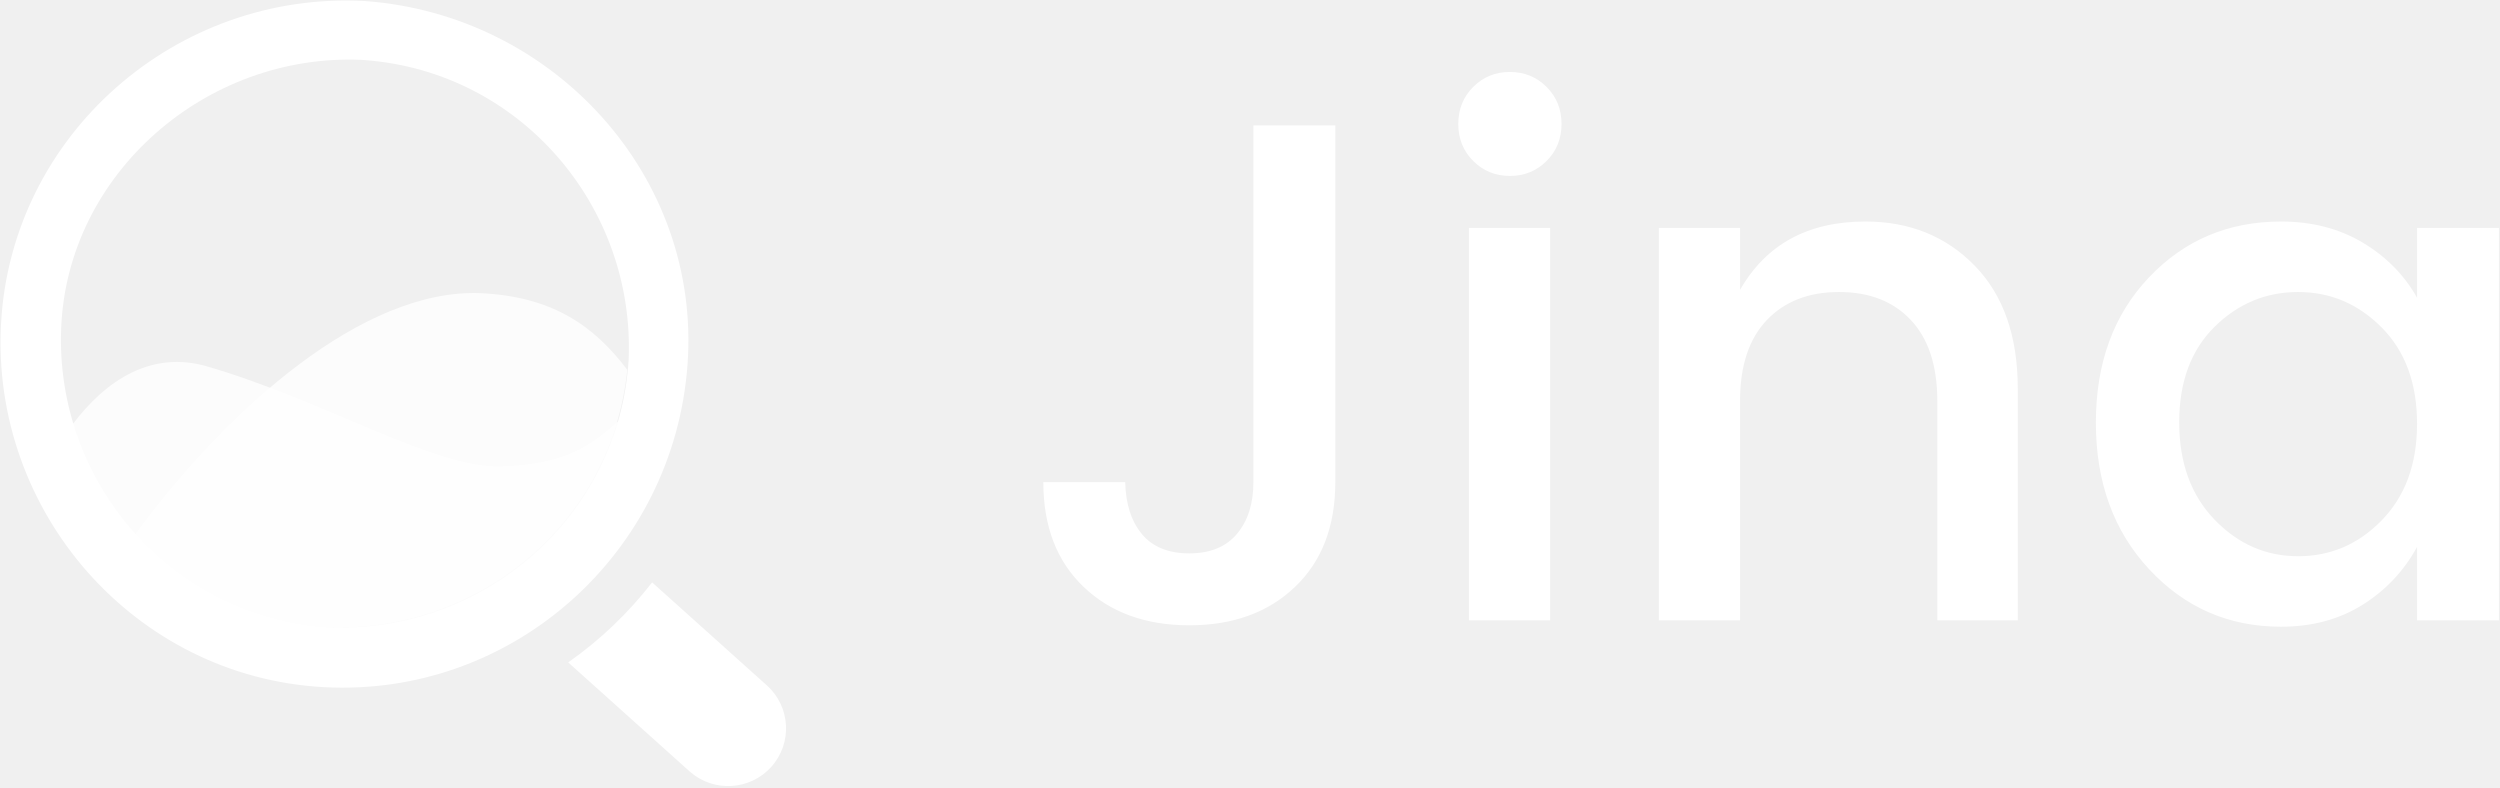
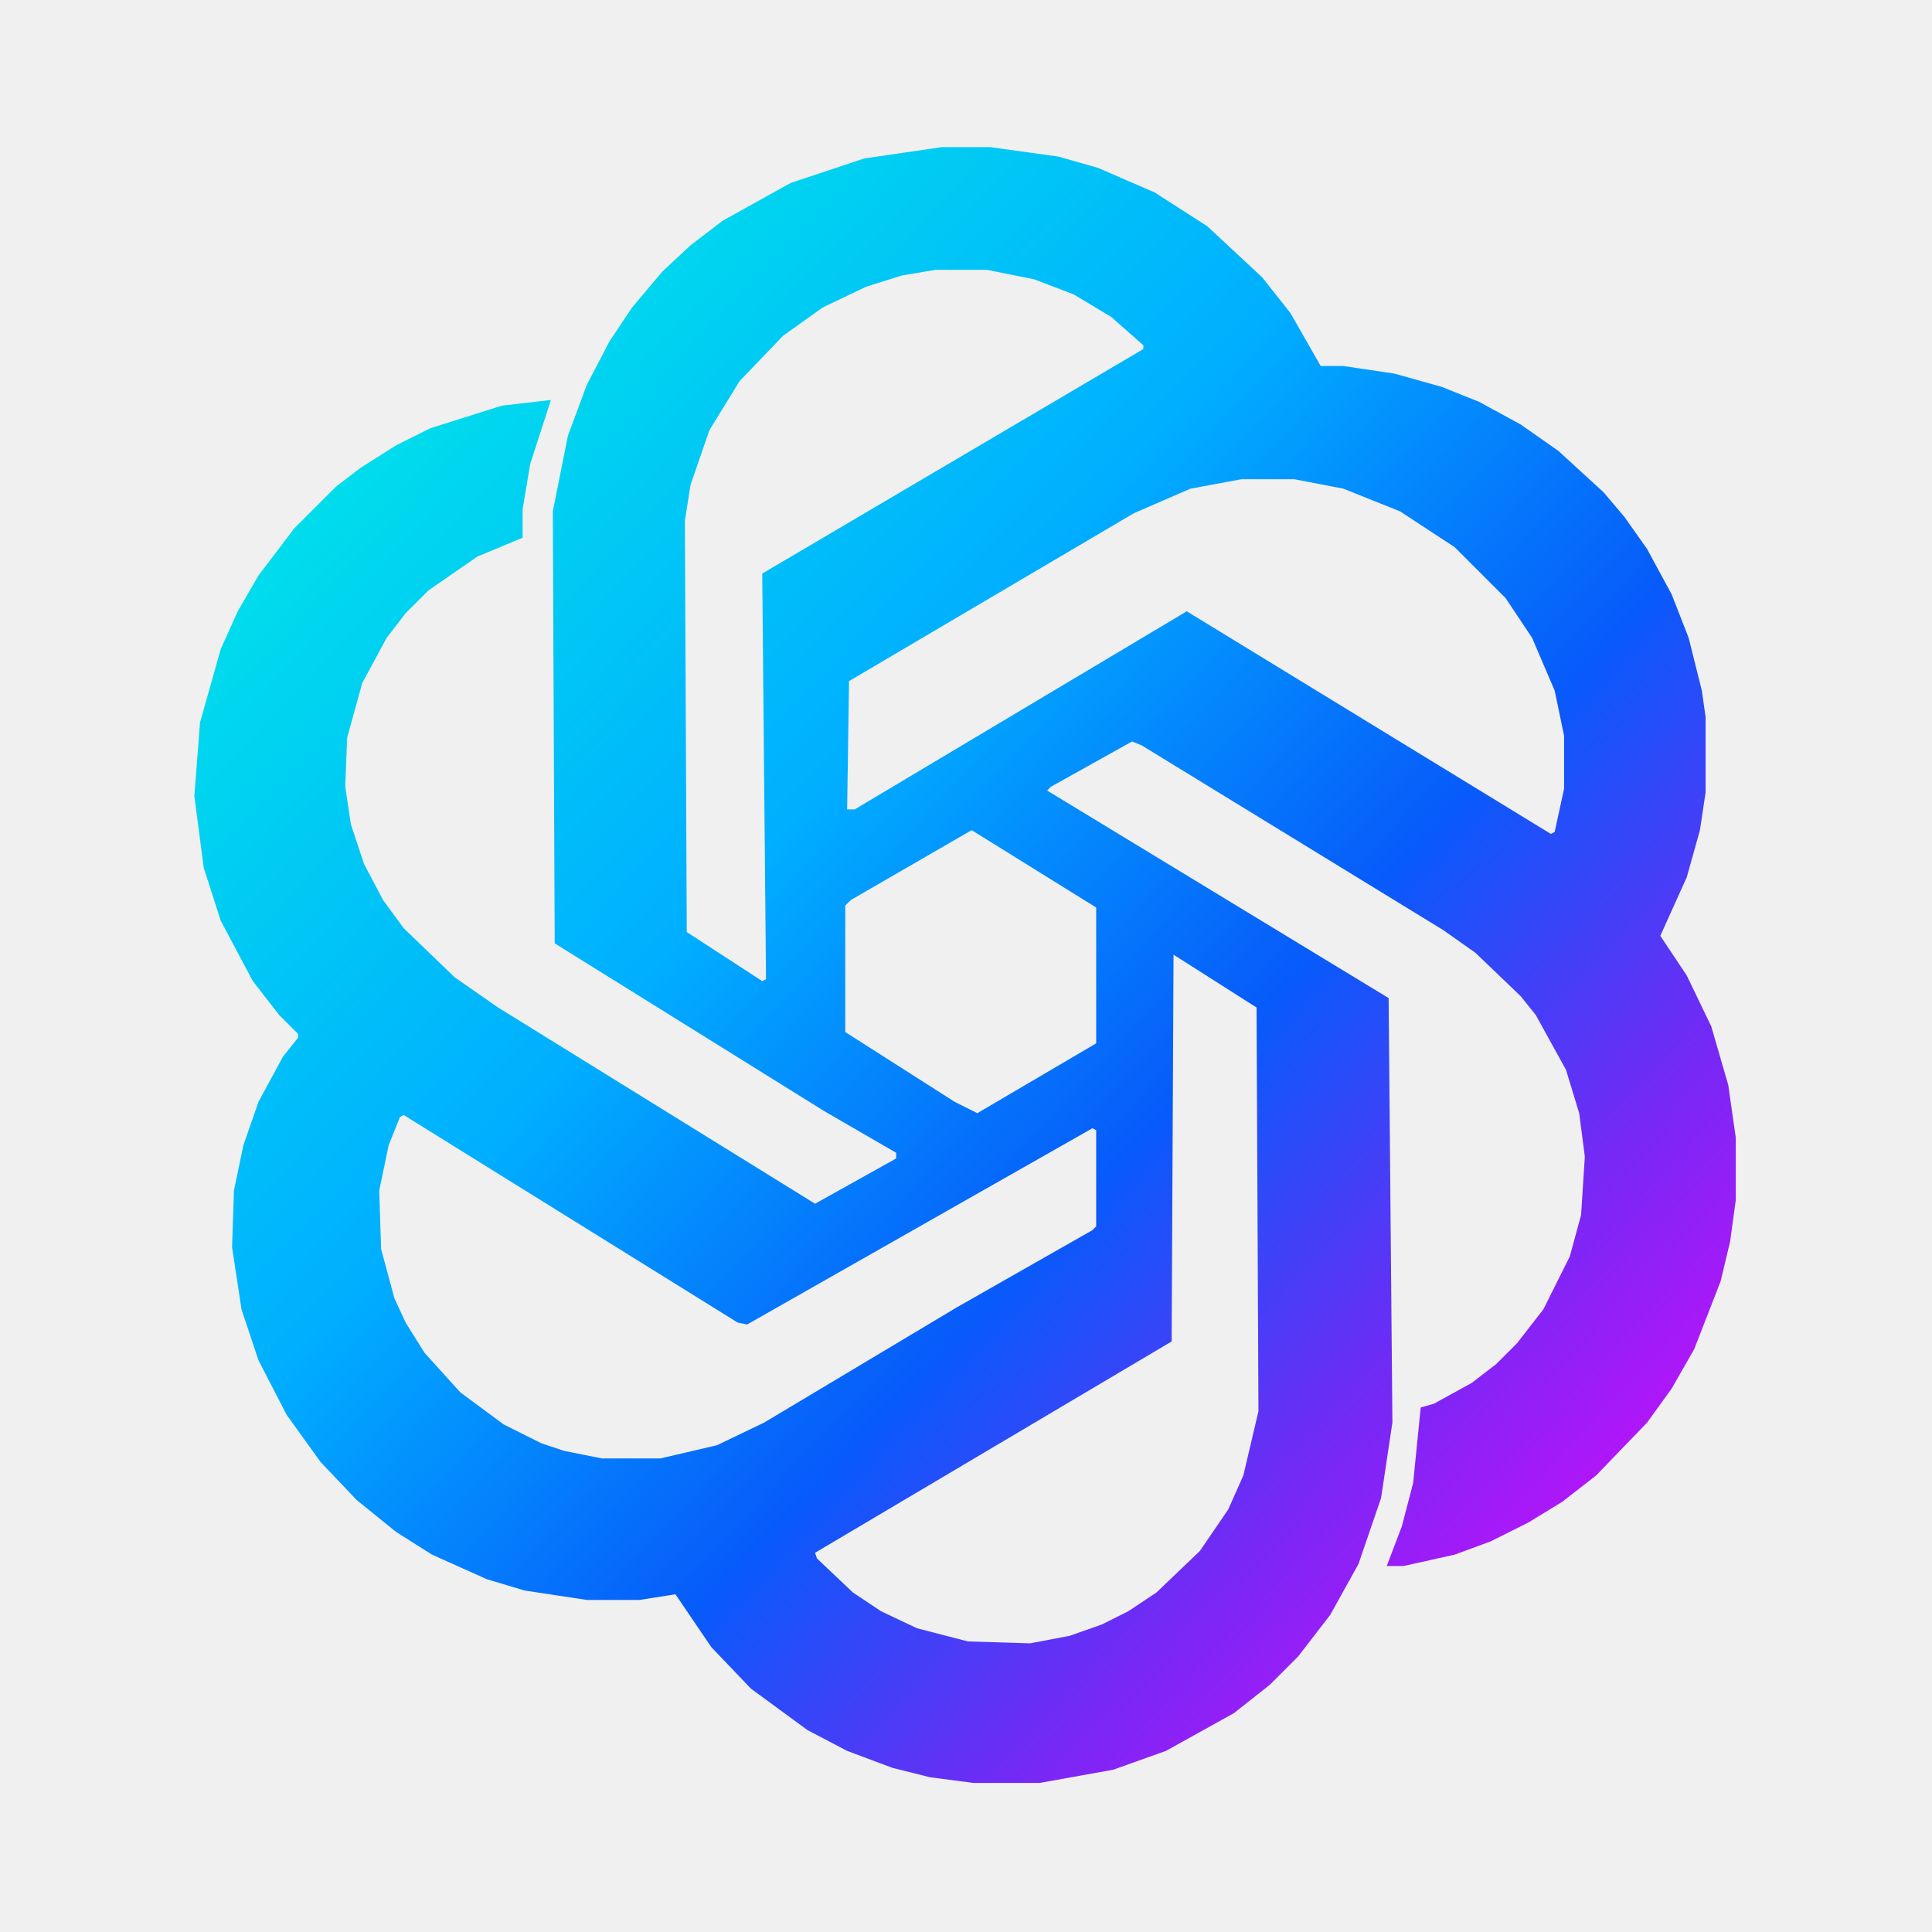
- <svg xmlns="http://www.w3.org/2000/svg" width="1334px" height="420px" viewBox="0 0 1334 420" version="1.1">
-   <g id="页面-1" stroke="none" stroke-width="1" fill="none" fill-rule="evenodd">
-     <g id="编组备份-3" fill="#FFFFFF" fill-rule="nonzero">
-       <g id="search-dark">
-         <path d="M253.031,156.35 L255.003,156.374 C294.643,157.854 316.953,173.887 334.718,197.315 C326.585,278.545 255.343,337.879 174.435,334.587 C133.27,332.126 97.312,313.695 71.626,285.898 C115.546,225.611 186.638,157.652 251.067,156.369 L253.031,156.35 Z" id="路径备份-20" fill-opacity="0.8" />
-         <path d="M35.952,230.287 L35.983,230.246 C51.399,208.215 76.094,186.327 109.175,195.136 C172.085,213.115 231.137,249.944 267.142,248.904 C301.408,247.914 315.245,238.024 330.259,224.458 C311.963,291.834 246.675,338.606 173.523,335.705 C107.268,331.842 54.437,287.84 35.952,230.287 Z" id="路径备份-21" fill-opacity="0.8" />
-         <path d="M347.972,310.76 L409.211,365.741 C421.9,377.133 422.927,396.601 411.506,409.253 C400.228,421.748 380.989,422.891 368.303,411.909 L367.877,411.534 L303.2,353.466 C320.184,341.538 335.285,327.126 347.972,310.76 Z M0.556,172.625 C6.05,71.946 93.963,-4.936 194.697,0.555 C295.431,7.878 374.187,93.913 366.861,194.592 C359.535,295.271 273.453,372.153 172.719,366.662 C71.985,361.17 -4.939,273.305 0.556,172.625 Z M192.462,31.927 C110.031,28.562 36.011,92.497 32.646,174.939 C29.282,257.381 91.526,329.727 175.64,334.775 C258.071,338.14 330.409,275.888 335.456,191.764 C338.787,110.146 277.814,38.423 194.979,32.099 L192.462,31.927 Z" id="形状备份-2" />
-       </g>
-       <path d="M634.62,333.66 C657.927,333.66 676.737,326.82 691.05,313.14 C705.363,299.46 712.52,280.84 712.52,257.28 L712.52,257.28 L712.52,66.9 L668.82,66.9 L668.82,257.28 C668.82,268.68 665.907,277.863 660.08,284.83 C654.253,291.797 645.767,295.28 634.62,295.28 C623.473,295.28 615.05,291.86 609.35,285.02 C603.65,278.18 600.673,268.933 600.42,257.28 L600.42,257.28 L556.72,257.28 C556.72,280.84 563.877,299.46 578.19,313.14 C592.503,326.82 611.313,333.66 634.62,333.66 Z M805.683,93.88 C813.41,93.88 819.933,91.22 825.253,85.9 C830.573,80.58 833.233,73.993 833.233,66.14 C833.233,58.287 830.573,51.7 825.253,46.38 C819.933,41.06 813.41,38.4 805.683,38.4 C797.957,38.4 791.433,41.06 786.113,46.38 C780.793,51.7 778.133,58.287 778.133,66.14 C778.133,73.993 780.793,80.58 786.113,85.9 C791.433,91.22 797.957,93.88 805.683,93.88 Z M827.153,331 L827.153,121.62 L783.833,121.62 L783.833,331 L827.153,331 Z M928.487,331 L928.487,213.96 C928.487,195.213 933.237,180.837 942.737,170.83 C952.237,160.823 965.093,155.82 981.307,155.82 C997.52,155.82 1010.313,160.823 1019.687,170.83 C1029.06,180.837 1033.747,195.213 1033.747,213.96 L1033.747,213.96 L1033.747,331 L1076.687,331 L1076.687,207.5 C1076.687,179.38 1069.023,157.467 1053.697,141.76 C1038.37,126.053 1018.927,118.2 995.367,118.2 C964.713,118.2 942.42,130.36 928.487,154.68 L928.487,154.68 L928.487,121.62 L885.167,121.62 L885.167,331 L928.487,331 Z M1217.16,334.42 C1233.627,334.42 1248.067,330.557 1260.48,322.83 C1272.893,315.103 1282.647,304.78 1289.74,291.86 L1289.74,291.86 L1289.74,331 L1333.44,331 L1333.44,121.62 L1289.74,121.62 L1289.74,158.86 C1282.9,146.7 1273.21,136.883 1260.67,129.41 C1248.13,121.937 1233.627,118.2 1217.16,118.2 C1189.04,118.2 1165.543,128.143 1146.67,148.03 C1127.797,167.917 1118.36,193.757 1118.36,225.55 C1118.36,257.343 1127.86,283.437 1146.86,303.83 C1165.86,324.223 1189.293,334.42 1217.16,334.42 Z M1226.28,296.8 C1209.053,296.8 1194.17,290.277 1181.63,277.23 C1169.09,264.183 1162.82,246.893 1162.82,225.36 C1162.82,203.827 1169.09,186.853 1181.63,174.44 C1194.17,162.027 1209.053,155.82 1226.28,155.82 C1243.507,155.82 1258.39,162.153 1270.93,174.82 C1283.47,187.487 1289.74,204.587 1289.74,226.12 C1289.74,247.653 1283.407,264.88 1270.74,277.8 C1258.327,290.467 1243.507,296.8 1226.28,296.8 Z" id="Gptc" />
-     </g>
-   </g>
+ <svg xmlns="http://www.w3.org/2000/svg" width="1024" height="1024" viewBox="0 0 1024 1024" role="img" aria-labelledby="title desc">
+   <defs>
+     <linearGradient id="brandGradient" x1="8%" y1="8%" x2="92%" y2="92%">
+       <stop offset="0%" stop-color="#00E9E7" />
+       <stop offset="38%" stop-color="#00AFFF" />
+       <stop offset="63%" stop-color="#075BFA" />
+       <stop offset="82%" stop-color="#7628F5" />
+       <stop offset="100%" stop-color="#D20CFA" />
+     </linearGradient>
+   </defs>
+   <path d="M 499 78 L 458 84 L 419 97 L 383 117 L 366 130 L 351 144 L 335 163 L 323 181 L 311 204 L 301 231 L 293 271 L 294 500 L 437 589 L 475 611 L 475 614 L 432 638 L 264 534 L 241 518 L 214 492 L 203 477 L 193 458 L 186 437 L 183 417 L 184 391 L 192 362 L 205 338 L 215 325 L 227 313 L 253 295 L 277 285 L 277 270 L 281 246 L 292 212 L 266 215 L 228 227 L 210 236 L 191 248 L 178 258 L 156 280 L 137 305 L 126 324 L 117 344 L 106 383 L 103 422 L 108 460 L 117 488 L 134 520 L 148 538 L 158 548 L 158 550 L 150 560 L 137 584 L 129 607 L 124 631 L 123 661 L 128 694 L 137 721 L 152 750 L 170 775 L 189 795 L 210 812 L 229 824 L 258 837 L 278 843 L 311 848 L 339 848 L 358 845 L 377 873 L 398 895 L 428 917 L 449 928 L 473 937 L 493 942 L 516 945 L 551 945 L 590 938 L 618 928 L 654 908 L 673 893 L 688 878 L 705 856 L 720 829 L 732 794 L 738 754 L 736 529 L 555 419 L 557 417 L 600 393 L 605 395 L 765 493 L 782 505 L 806 528 L 814 538 L 830 567 L 837 590 L 840 613 L 838 644 L 832 666 L 818 694 L 804 712 L 793 723 L 780 733 L 760 744 L 753 746 L 749 786 L 743 809 L 735 830 L 744 830 L 771 824 L 790 817 L 810 807 L 828 796 L 846 782 L 873 754 L 886 736 L 898 715 L 912 679 L 917 658 L 920 636 L 920 603 L 916 575 L 907 544 L 894 517 L 880 496 L 894 465 L 901 440 L 904 420 L 904 380 L 902 366 L 895 338 L 886 315 L 873 291 L 861 274 L 850 261 L 826 239 L 806 225 L 784 213 L 764 205 L 739 198 L 712 194 L 700 194 L 684 166 L 669 147 L 640 120 L 612 102 L 582 89 L 561 83 L 525 78 Z M 201 631 L 206 607 L 212 592 L 214 591 L 391 701 L 396 702 L 579 598 L 581 599 L 581 650 L 579 652 L 507 693 L 405 754 L 380 766 L 350 773 L 319 773 L 299 769 L 287 765 L 267 755 L 244 738 L 225 717 L 215 701 L 209 688 L 202 662 Z M 622 506 L 666 534 L 667 748 L 659 782 L 651 800 L 636 822 L 613 844 L 598 854 L 584 861 L 567 867 L 546 871 L 513 870 L 486 863 L 467 854 L 452 844 L 433 826 L 432 823 L 621 711 Z M 515 440 L 581 481 L 581 553 L 518 590 L 506 584 L 448 547 L 448 480 L 451 477 Z M 829 390 L 829 418 L 824 441 L 822 442 L 629 324 L 453 429 L 449 429 L 450 361 L 601 272 L 631 259 L 658 254 L 686 254 L 712 259 L 742 271 L 771 290 L 798 317 L 812 338 L 824 366 Z M 569 156 L 589 168 L 606 183 L 606 185 L 404 304 L 406 519 L 404 520 L 364 494 L 363 276 L 366 257 L 376 228 L 392 202 L 415 178 L 436 163 L 459 152 L 478 146 L 496 143 L 523 143 L 548 148 Z" fill="url(#brandGradient)" fill-rule="evenodd" />
</svg>
